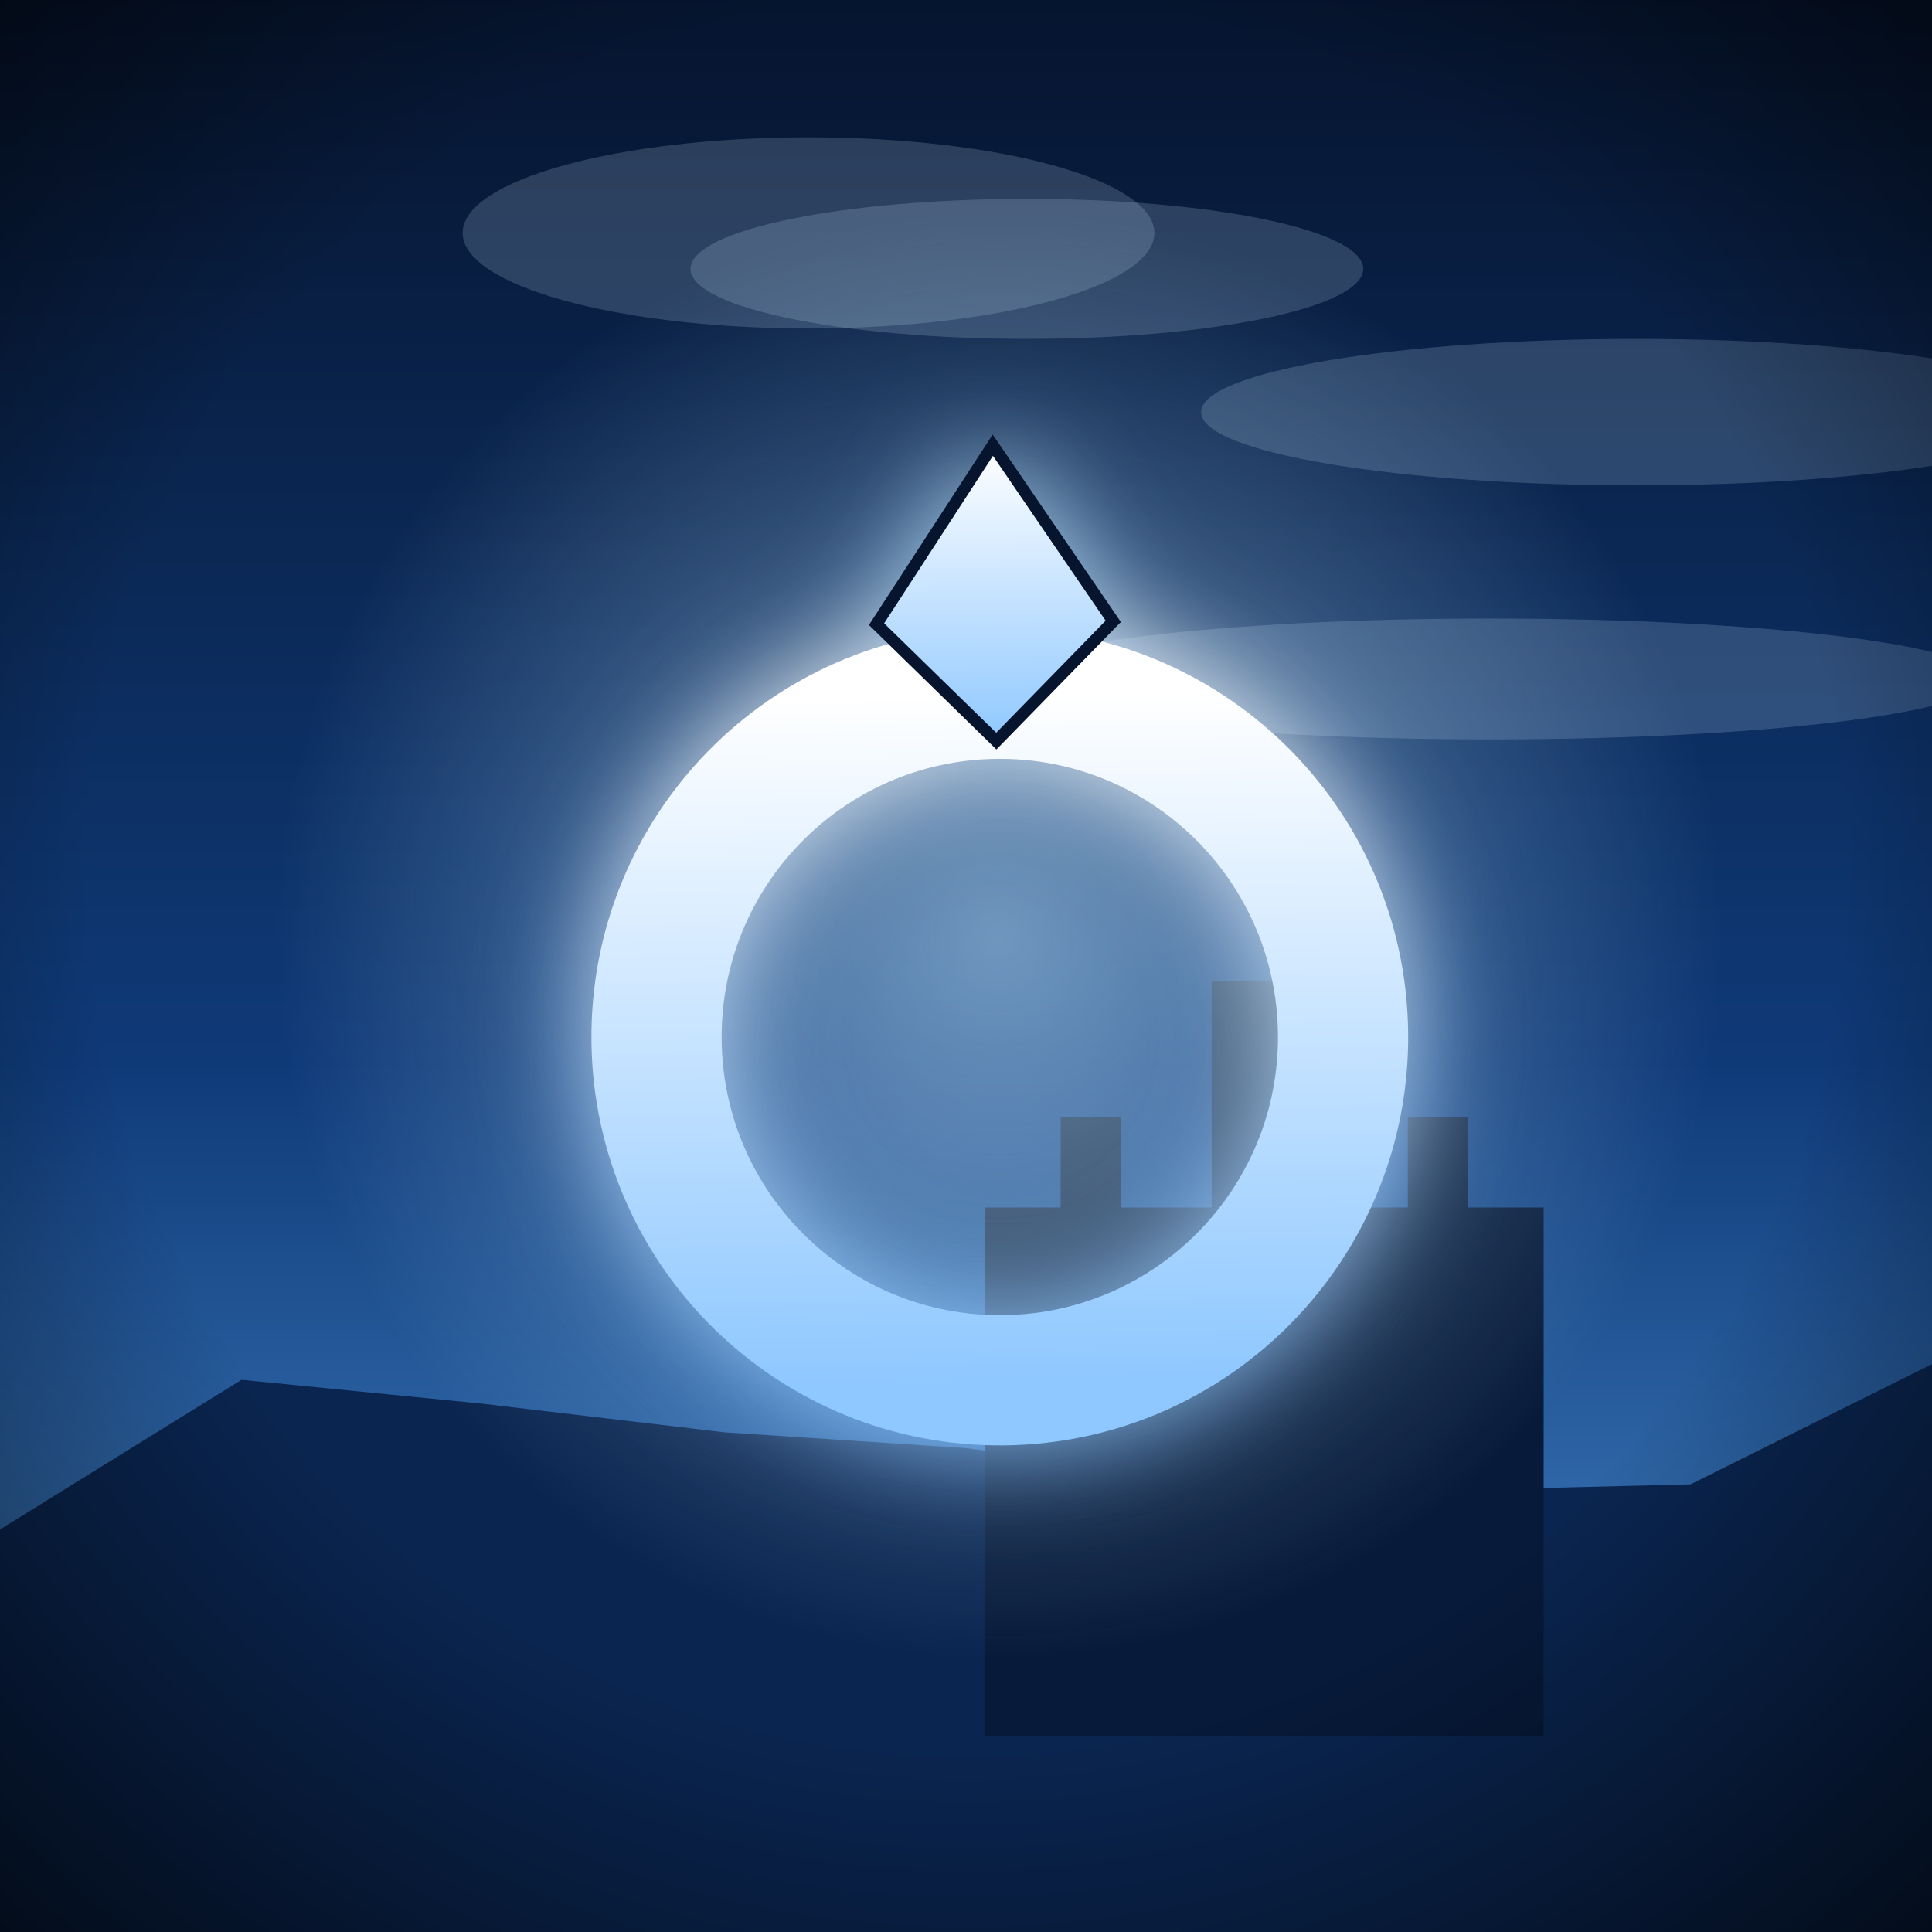
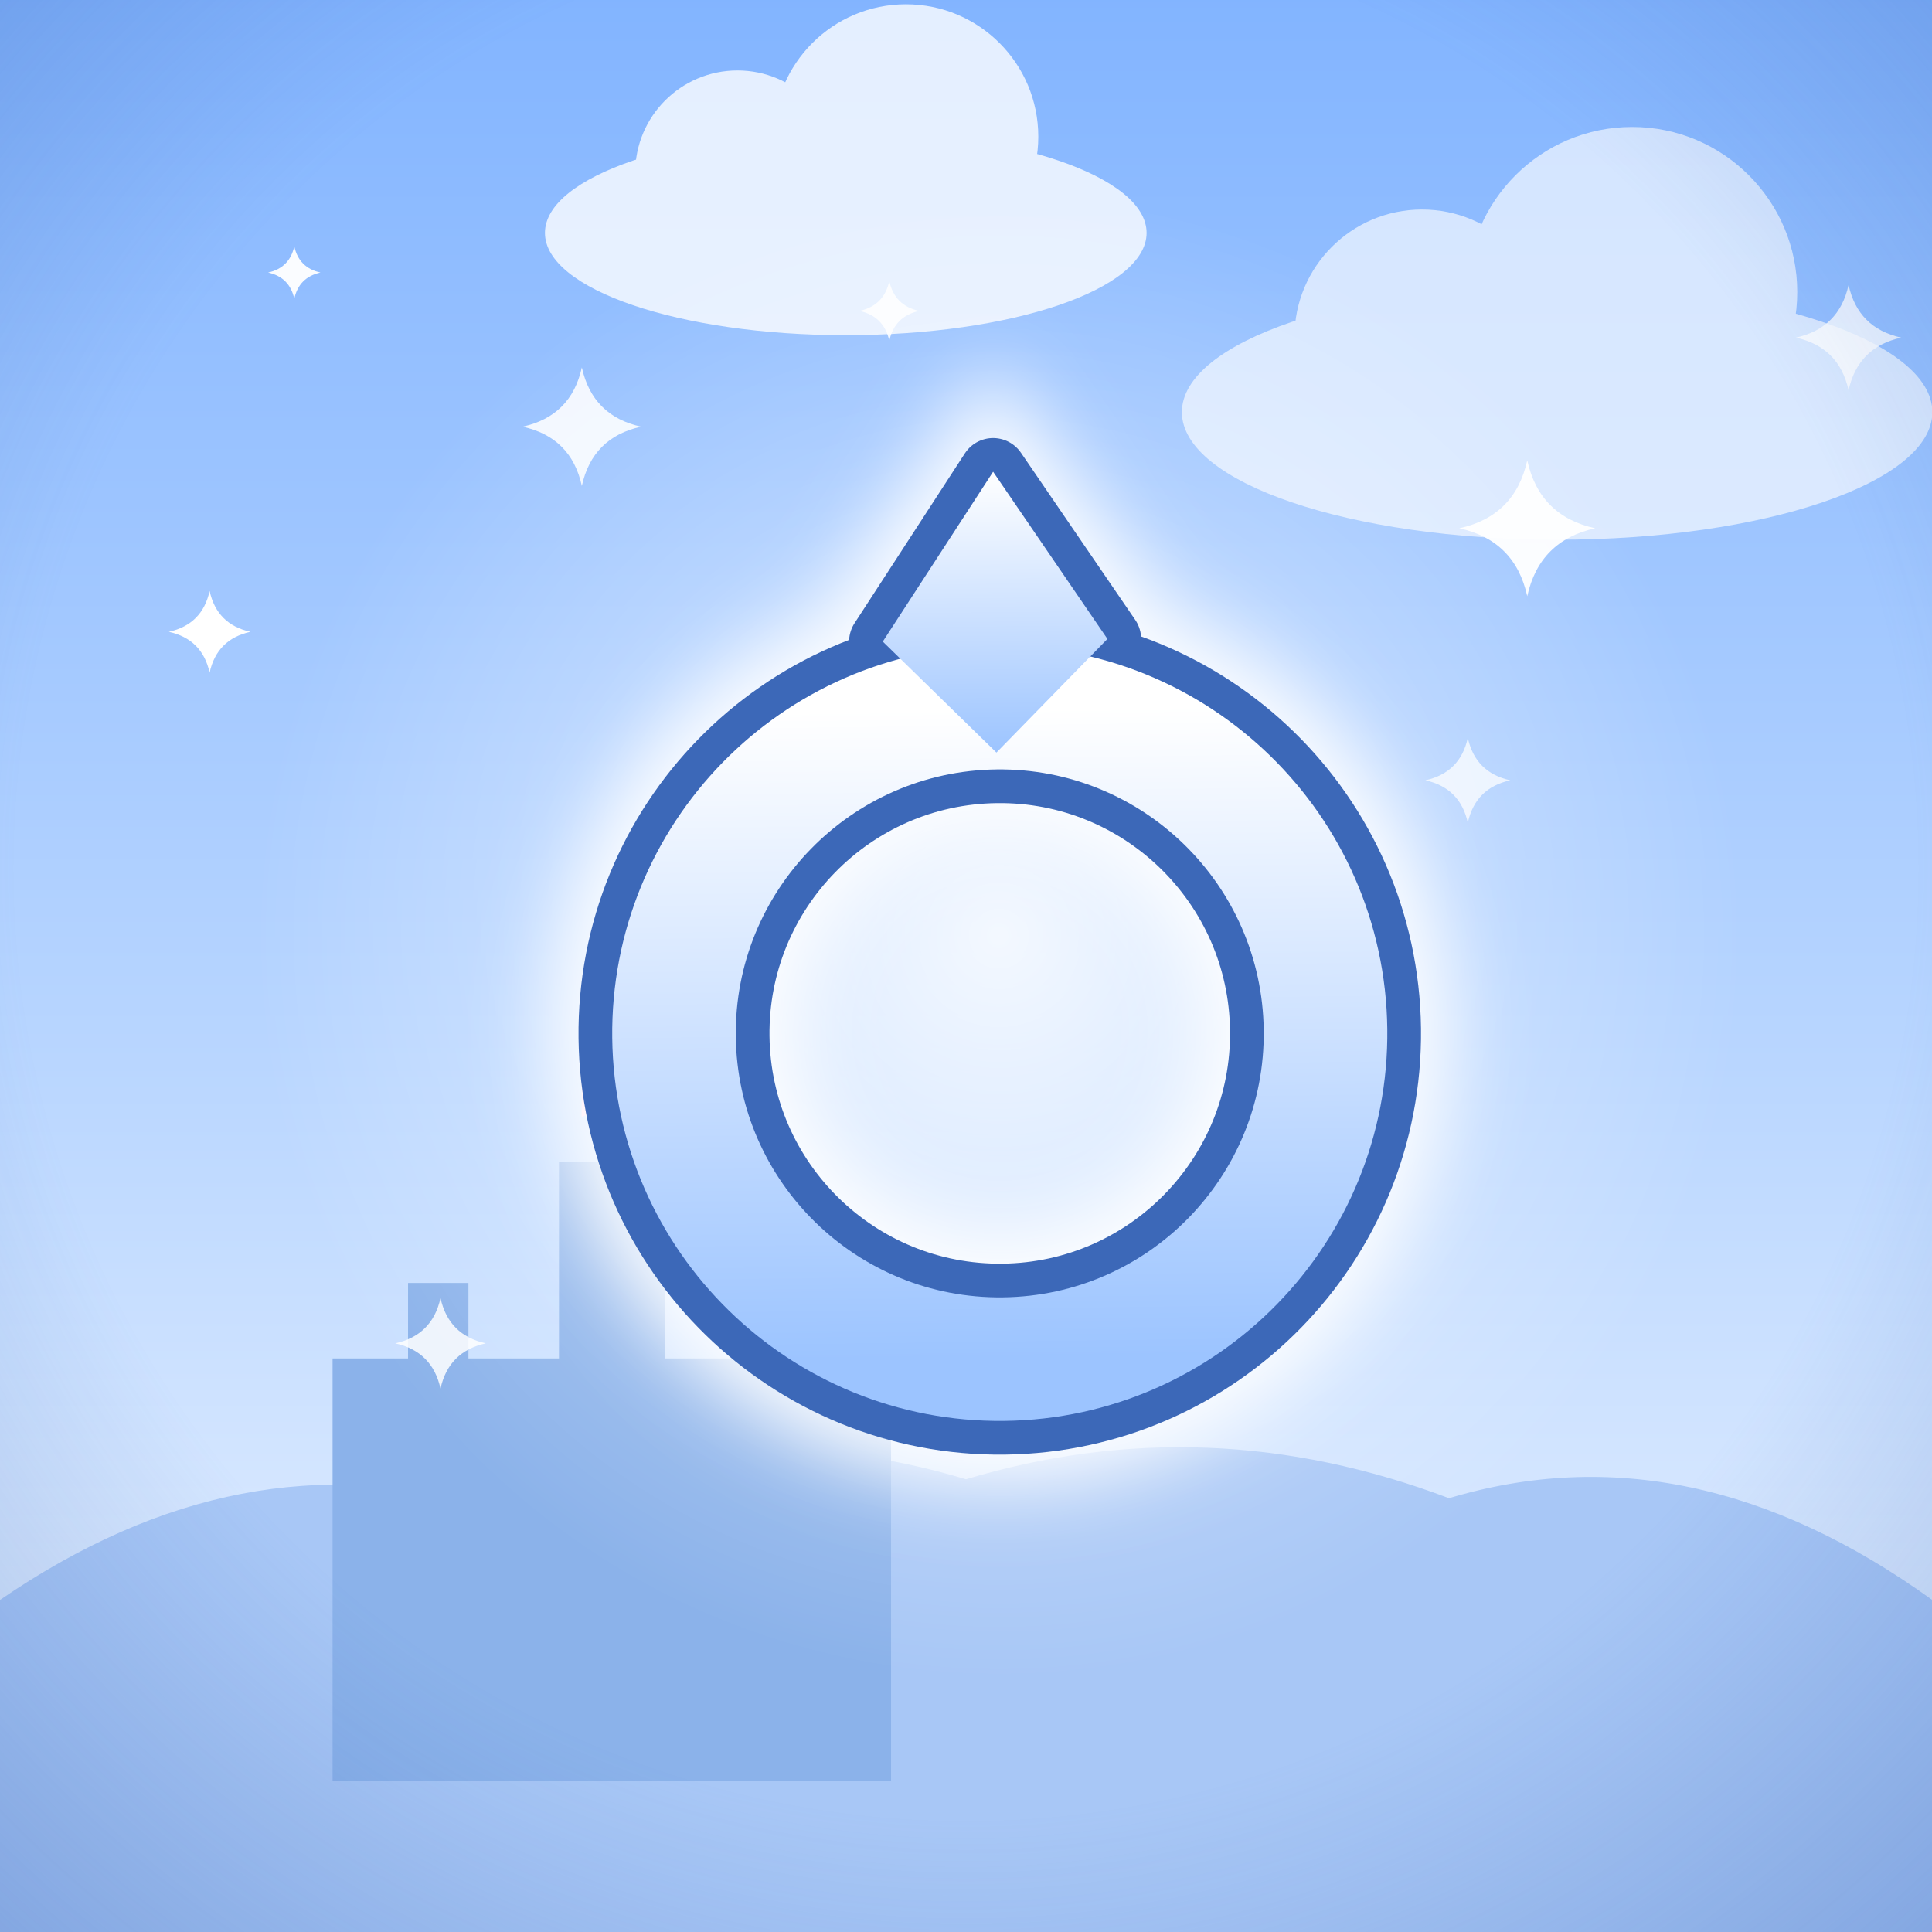
<svg xmlns="http://www.w3.org/2000/svg" viewBox="0 0 256 256" width="256" height="256">
  <defs>
    <linearGradient id="sky" x1="0" y1="0" x2="0" y2="1">
-       <stop offset="0" stop-color="#06142e" />
-       <stop offset=".55" stop-color="#0f3a78" />
-       <stop offset="1" stop-color="#4f94d8" />
+       <stop offset="0" stop-color="#82b4ff" />
+       <stop offset=".55" stop-color="#b9d6ff" />
+       <stop offset="1" stop-color="#f0f6ff" />
    </linearGradient>
    <radialGradient id="halo" cx=".5" cy=".5" r=".5">
-       <stop offset="0" stop-color="#bfe6ff" stop-opacity=".55" />
-       <stop offset="1" stop-color="#bfe6ff" stop-opacity="0" />
+       <stop offset="0" stop-color="#ffffff" stop-opacity=".85" />
+       <stop offset=".6" stop-color="#ffffff" stop-opacity=".25" />
+       <stop offset="1" stop-color="#ffffff" stop-opacity="0" />
    </radialGradient>
    <linearGradient id="gl" x1="0" y1="0" x2="0" y2="1">
      <stop offset="0" stop-color="#ffffff" />
-       <stop offset="1" stop-color="#8fc8ff" />
+       <stop offset="1" stop-color="#9cc4ff" />
    </linearGradient>
    <radialGradient id="vig" cx=".5" cy=".45" r=".75">
-       <stop offset=".6" stop-color="#000" stop-opacity="0" />
-       <stop offset="1" stop-color="#000" stop-opacity=".7" />
+       <stop offset=".65" stop-color="#3c68b8" stop-opacity="0" />
+       <stop offset="1" stop-color="#3c68b8" stop-opacity=".35" />
    </radialGradient>
    <filter id="blur" x="-30%" y="-30%" width="160%" height="160%">
-       <feGaussianBlur stdDeviation="9" />
+       <feGaussianBlur stdDeviation="7" />
    </filter>
-     <style>.k{fill:#06142e;opacity:.85}.ks{fill:none;stroke:#06142e;stroke-width:6;stroke-linecap:round;opacity:.8}.s{fill:none;stroke:url(#gl);stroke-linecap:round;stroke-linejoin:round}</style>
+     <style>.k{fill:#3c68b8;opacity:.9}.ks{fill:none;stroke:#3c68b8;stroke-width:6;stroke-linecap:round;opacity:.85}.s{fill:none;stroke:url(#gl);stroke-linecap:round;stroke-linejoin:round}</style>
  </defs>
  <rect width="256" height="256" fill="url(#sky)" />
-   <ellipse cx="107.135" cy="30.862" rx="45.833" ry="12.663" fill="#cfe8ff" opacity=".18" />
-   <ellipse cx="216.816" cy="54.61" rx="57.662" ry="9.701" fill="#cfe8ff" opacity=".18" />
-   <ellipse cx="197.55" cy="89.97" rx="65.274" ry="8.009" fill="#cfe8ff" opacity=".18" />
-   <ellipse cx="136.067" cy="35.627" rx="44.57" ry="9.275" fill="#cfe8ff" opacity=".18" />
-   <path d="M0 256L0 205L0 202.659L32 182.833L64 186.007L96 189.795L128 191.88L160 196.192L192 197.471L224 196.686L256 180.756L256 256z" fill="#0a2550" />
-   <path d="M130.546 230v-70h10v-12h8v12h12v-30h14v30h12v-12h8v12h10v70z" fill="#071a3a" />
-   <circle cx="132.368" cy="124" r="96" fill="url(#halo)" />
-   <g transform="translate(132.3677 128) rotate(-0.6780094) scale(0.7842492) translate(-128 -128)">
-     <g filter="url(#blur)" opacity=".9" fill="#bfe6ff" stroke="#bfe6ff">
-       <circle cx="128" cy="140" r="58" class="s" stroke-width="22" />
+   <g fill="#ffffff" opacity="0.783">
+     <ellipse cx="112.069" cy="30.862" rx="39.86" ry="13.553" />
+     <circle cx="97.72" cy="22.89" r="13.553" />
+     <circle cx="120.041" cy="18.107" r="17.539" />
+   </g>
+   <g fill="#ffffff" opacity="0.635">
+     <ellipse cx="206.326" cy="54.61" rx="49.719" ry="16.904" />
+     <circle cx="188.428" cy="44.666" r="16.904" />
+     <circle cx="216.27" cy="38.7" r="21.876" />
+   </g>
+   <path d="M0 256L0 212Q32 190.053 64 199.653Q96 186.408 128 196.008Q160 186.408 192 198.52Q224 188.92 256 211.976Q288 193.896 320 203.496L256 256z" fill="#a8c7f6" />
+   <path d="M44.069 236v-56h10v-10h8v10h12v-26h14v26h12v-10h8v10h10v56z" fill="#8bb2ea" />
+   <path d="M77.069 154v-16l12 5-12 5" fill="#ffd1e8" />
+   <path d="M38.994 32.645Q39.618 35.489 42.462 36.113Q39.618 36.737 38.994 39.581Q38.369 36.737 35.526 36.113Q38.369 35.489 38.994 32.645z" fill="#ffffff" opacity="0.955" />
+   <path d="M194.49 97.771Q195.502 102.382 200.114 103.395Q195.502 104.407 194.49 109.019Q193.478 104.407 188.866 103.395Q193.478 102.382 194.49 97.771z" fill="#ffffff" opacity="0.741" />
+   <path d="M77.097 48.689Q78.51 55.126 84.946 56.538Q78.51 57.951 77.097 64.387Q75.684 57.951 69.248 56.538Q75.684 55.126 77.097 48.689z" fill="#ffffff" opacity="0.876" />
+   <path d="M27.774 78.31Q28.748 82.744 33.182 83.718Q28.748 84.691 27.774 89.126Q26.801 84.691 22.366 83.718Q26.801 82.744 27.774 78.31z" fill="#ffffff" opacity="0.998" />
+   <path d="M244.946 37.759Q246.202 43.482 251.925 44.738Q246.202 45.994 244.946 51.717Q243.69 45.994 237.967 44.738Q243.69 43.482 244.946 37.759z" fill="#ffffff" opacity="0.776" />
+   <path d="M117.836 37.255Q118.547 40.491 121.782 41.201Q118.547 41.911 117.836 45.147Q117.126 41.911 113.89 41.201Q117.126 40.491 117.836 37.255z" fill="#ffffff" opacity="0.88" />
+   <circle cx="132.368" cy="124" r="100" fill="url(#halo)" />
+   <g transform="translate(132.3677 128) rotate(-0.6780094) scale(0.7442492) translate(-128 -128)">
+     <g filter="url(#blur)" opacity=".95" fill="#ffffff" stroke="#ffffff" stroke-width="22">
+       <circle cx="128" cy="140" r="58" fill="none" stroke="#ffffff" stroke-linecap="round" stroke-linejoin="round" data-o="1" stroke-width="44" />
      <path d="M108 70l20-30 20 30-20 20z" />
    </g>
-     <g fill="url(#gl)" stroke="#06142e" stroke-width="2">
+     <g fill="#3c68b8" stroke="#3c68b8" stroke-width="12" stroke-linejoin="round">
+       <circle cx="128" cy="140" r="58" fill="none" stroke="#3c68b8" stroke-linecap="round" stroke-linejoin="round" data-o="1" stroke-width="34" />
+       <path d="M108 70l20-30 20 30-20 20z" />
+     </g>
+     <g fill="url(#gl)" stroke="none">
      <circle cx="128" cy="140" r="58" class="s" stroke-width="22" />
      <path d="M108 70l20-30 20 30-20 20z" />
    </g>
  </g>
+   <path d="M202.368 61Q203.988 68.38 211.368 70Q203.988 71.62 202.368 79Q200.748 71.62 193.368 70Q200.748 68.38 202.368 61z" fill="#ffffff" opacity="0.95" />
+   <path d="M58.368 172Q59.448 176.92 64.368 178Q59.448 179.08 58.368 184Q57.288 179.08 52.368 178Q57.288 176.92 58.368 172z" fill="#ffffff" opacity="0.85" />
  <rect width="256" height="256" fill="url(#vig)" />
</svg>
